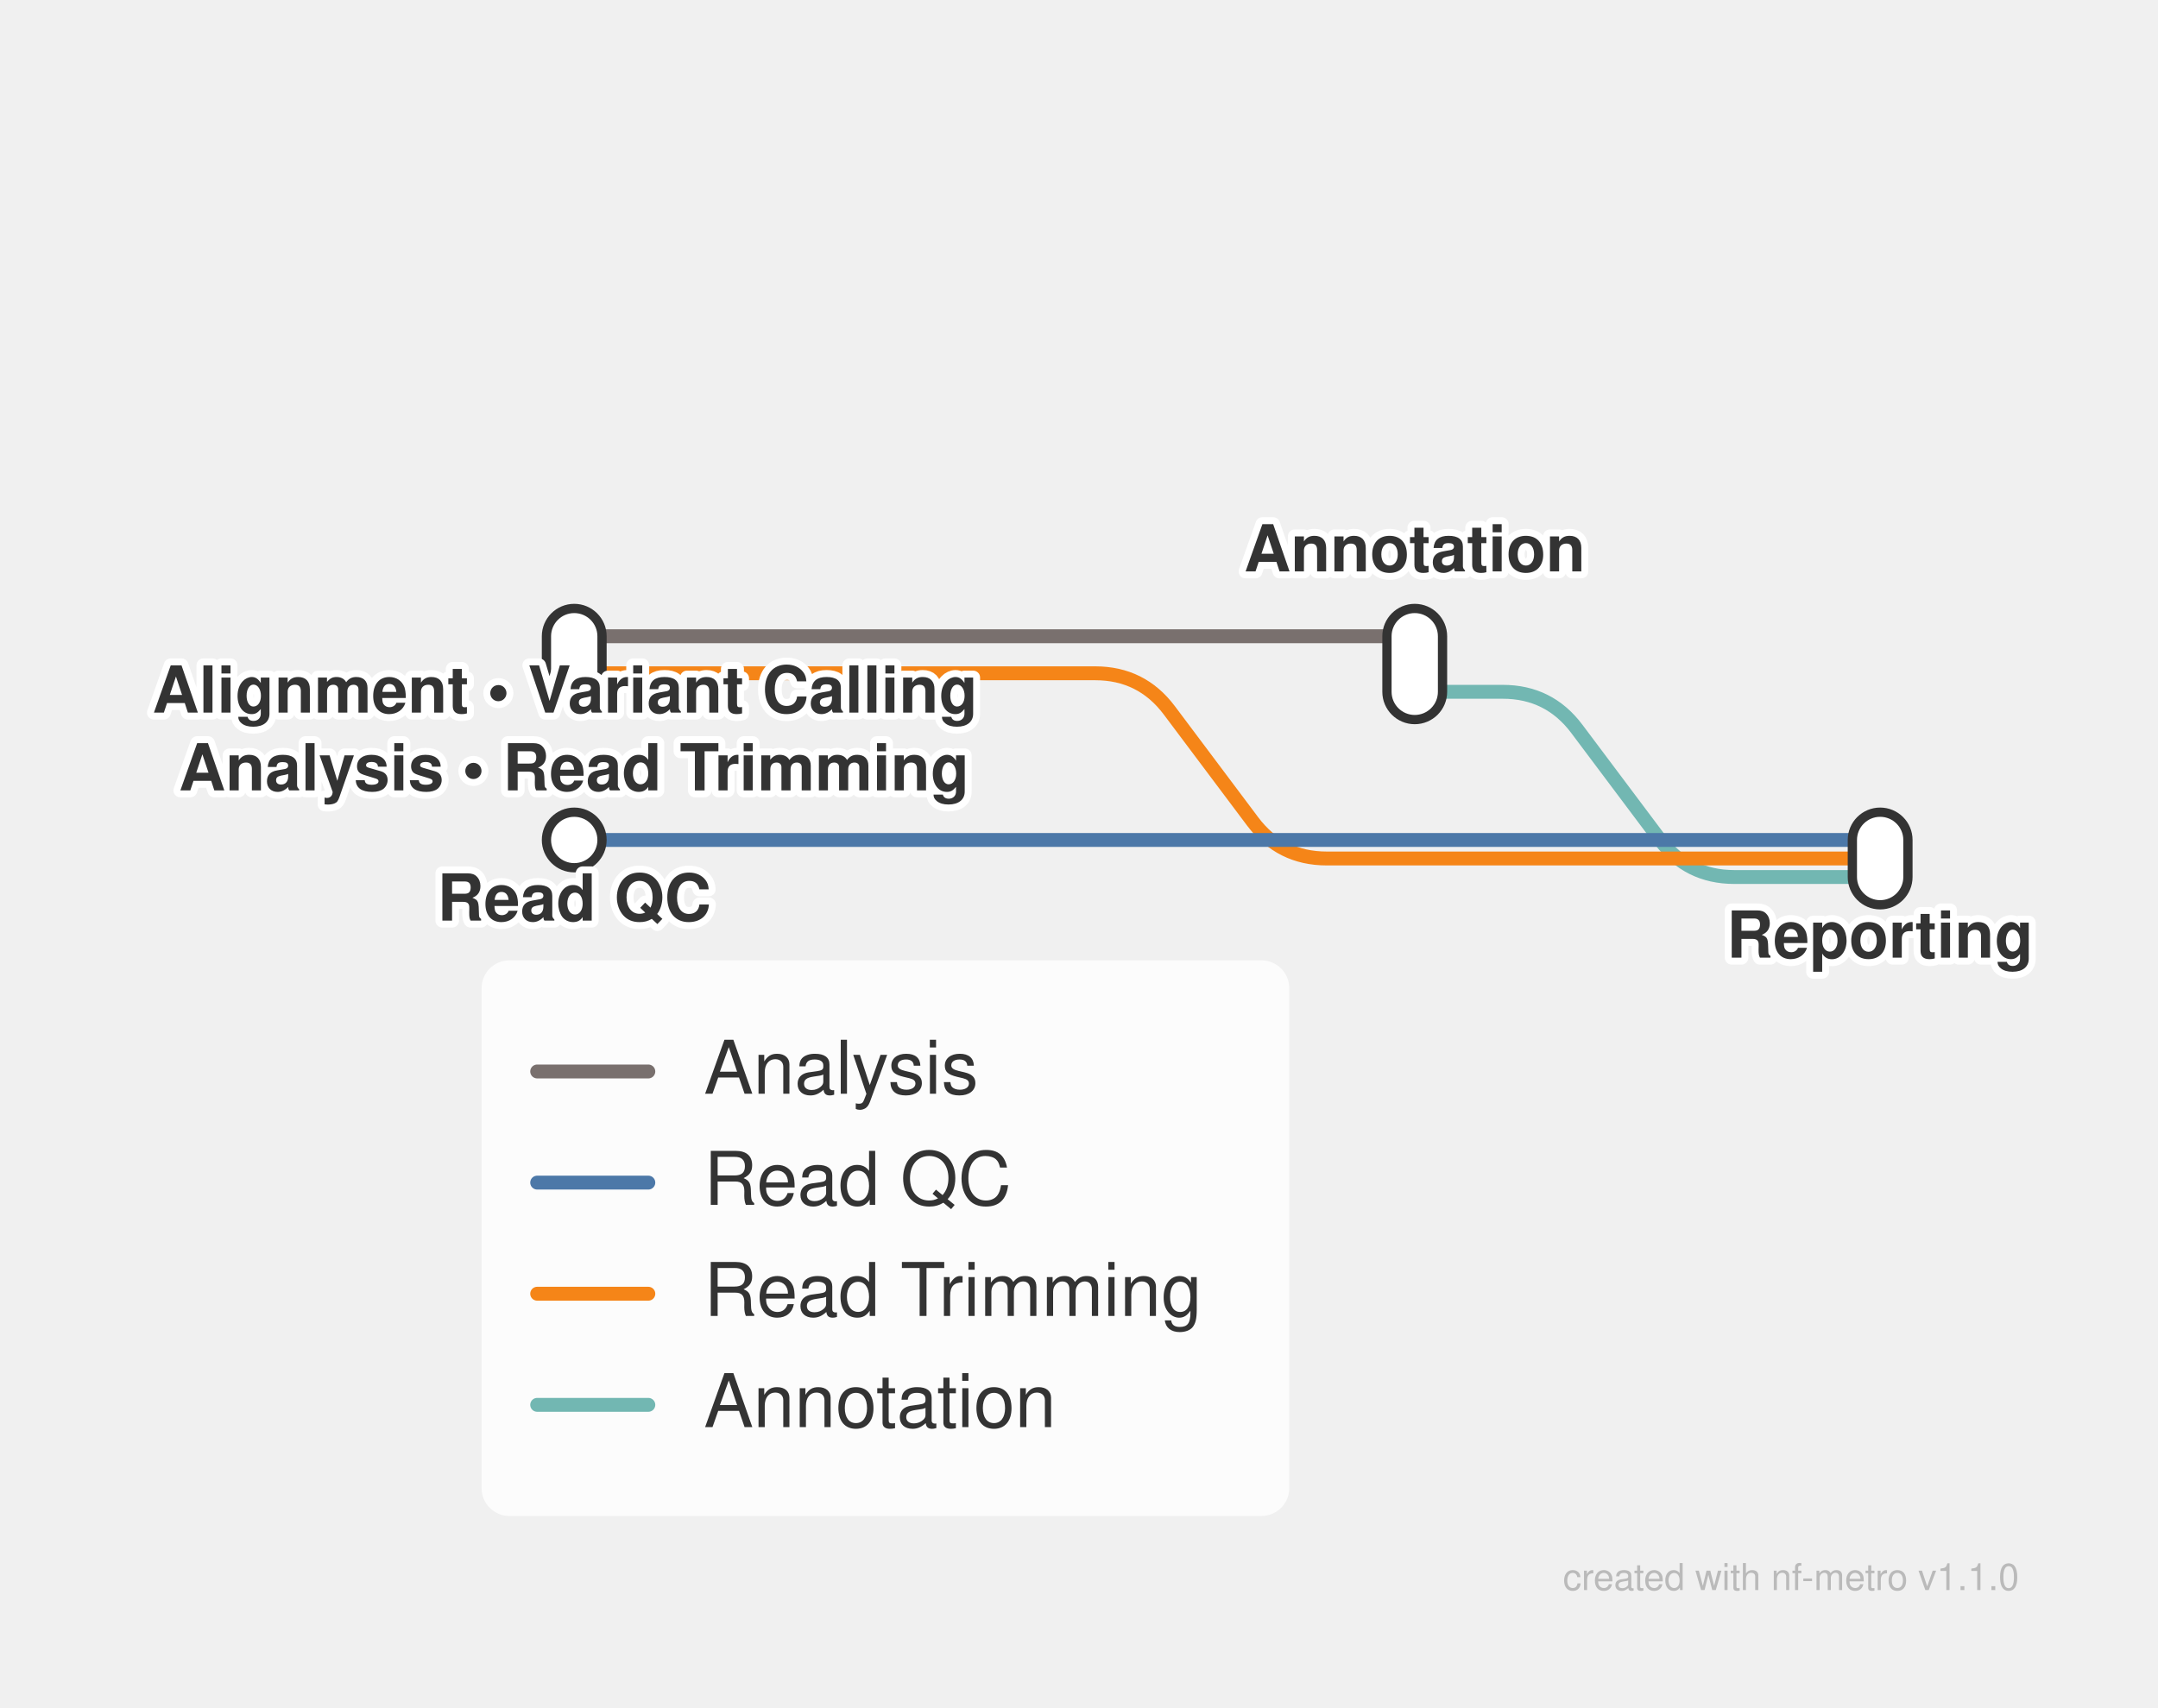
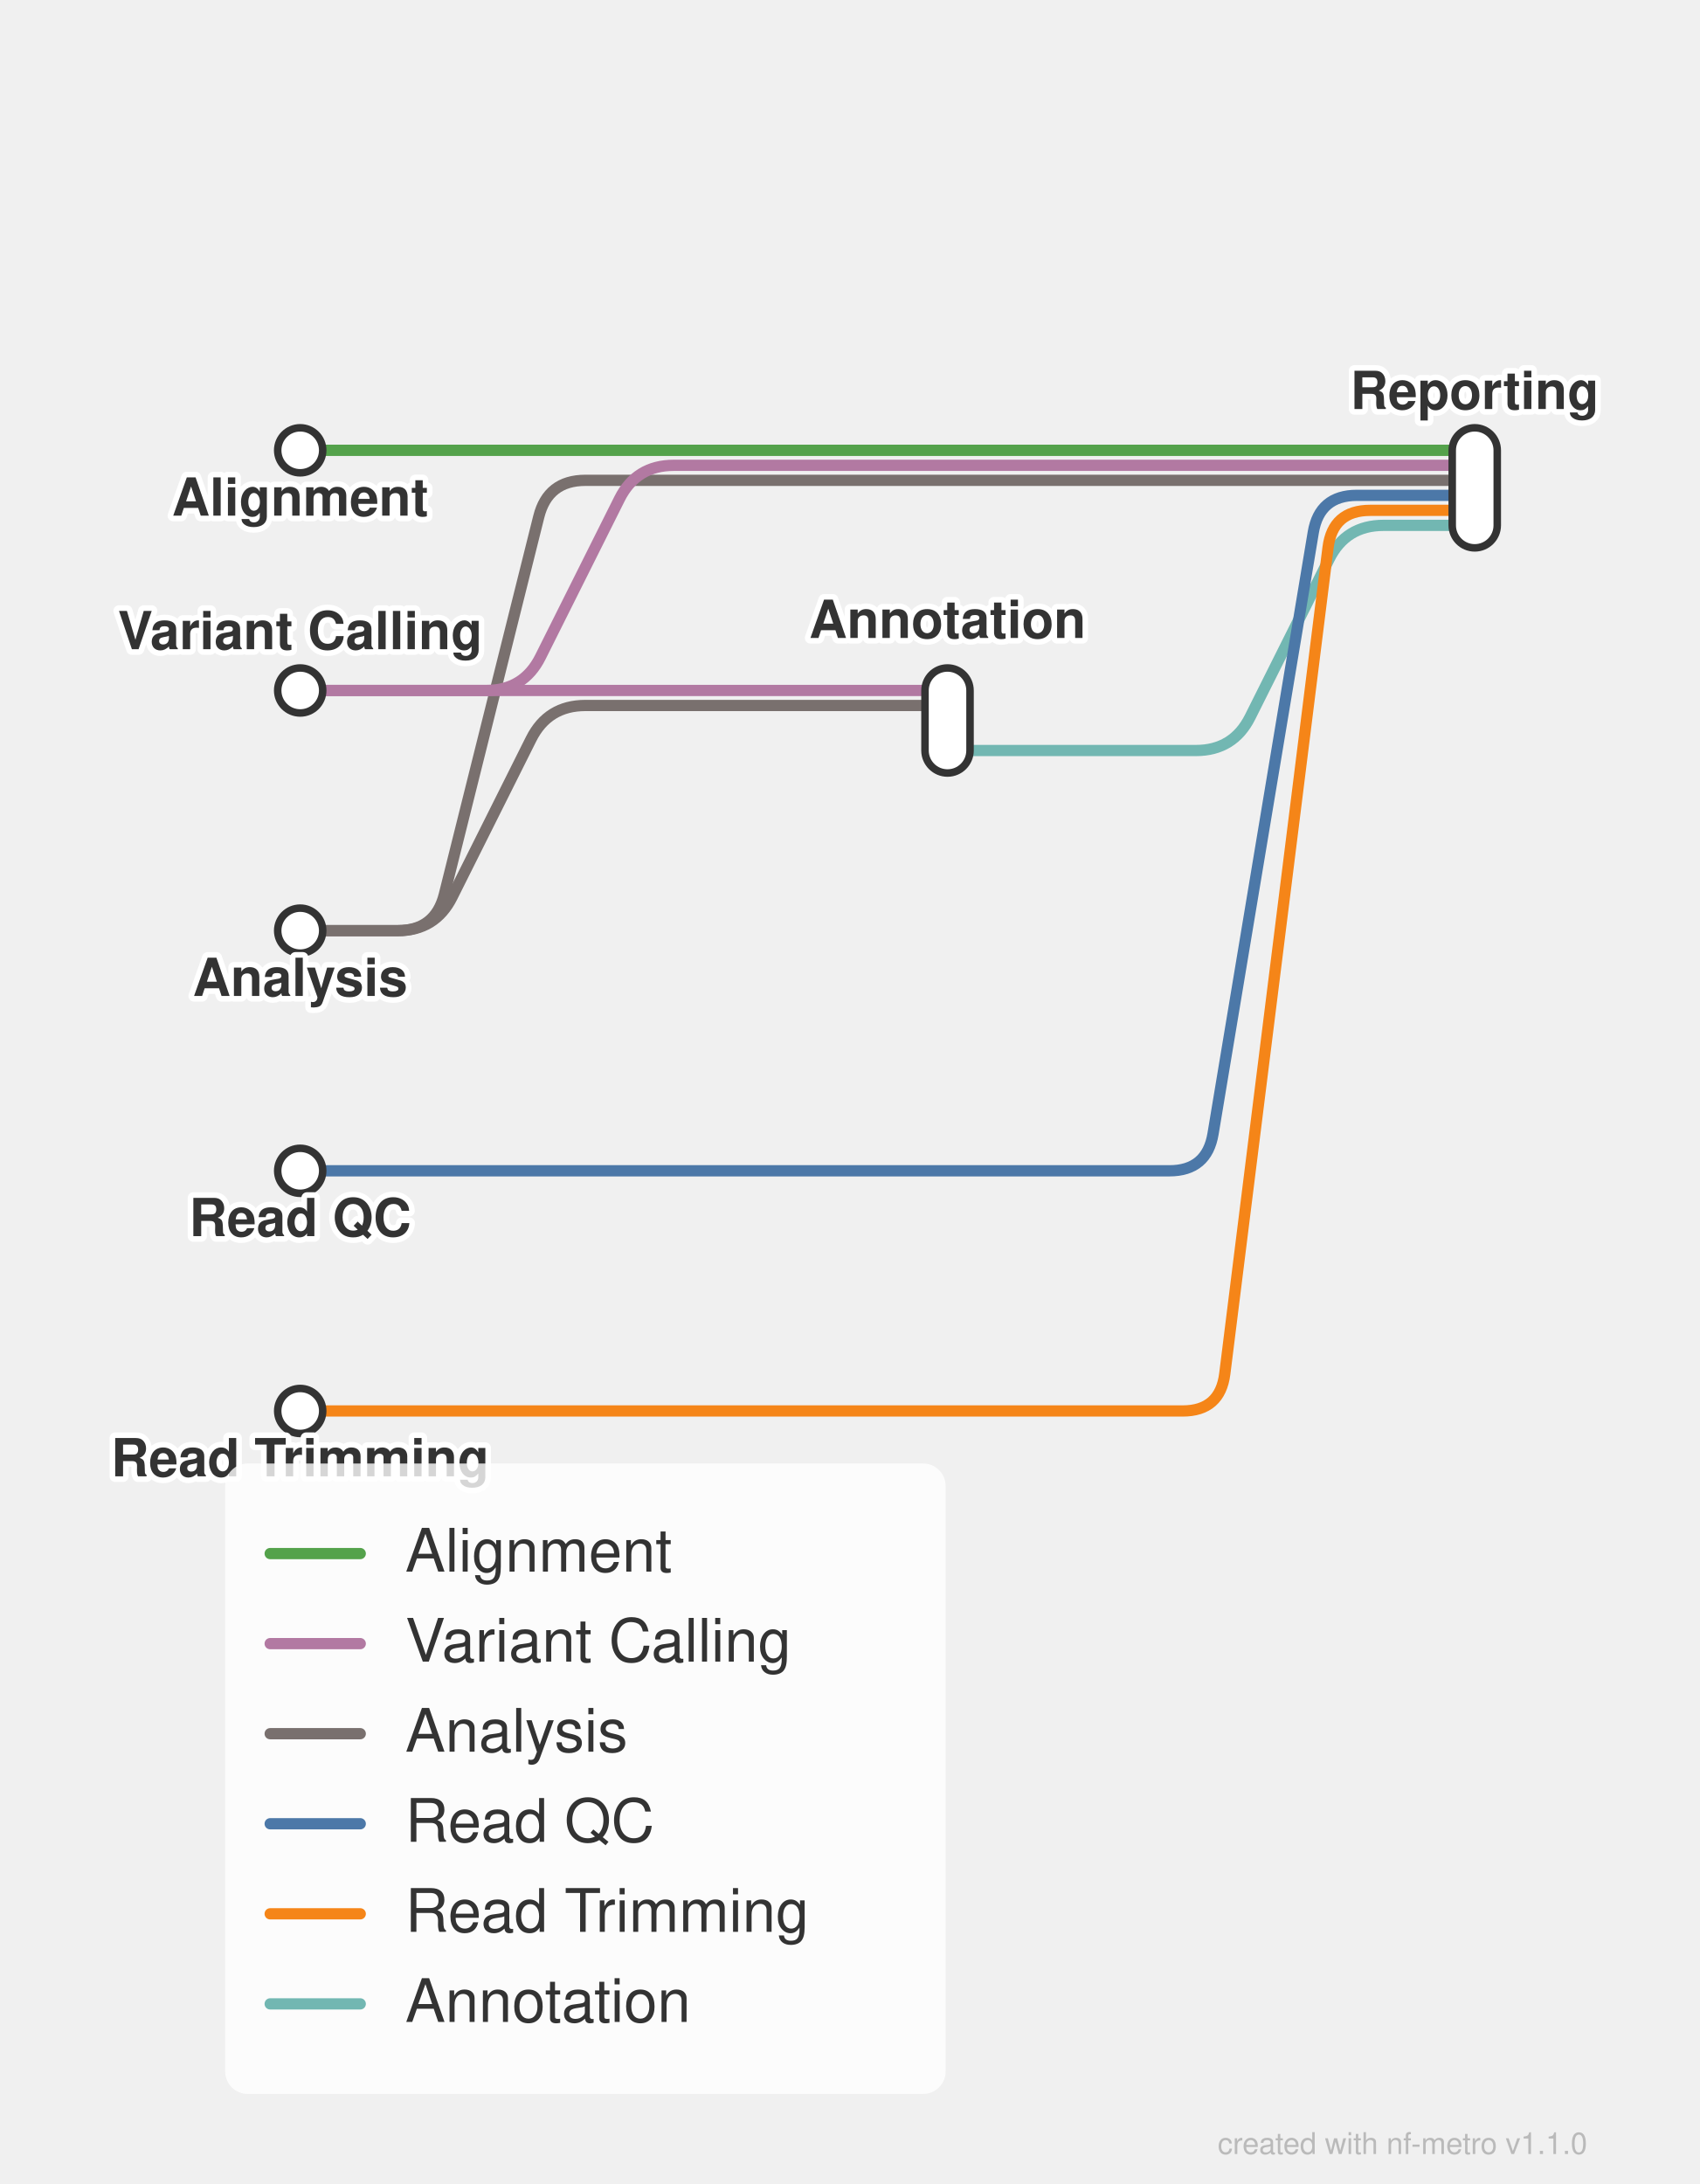
- <svg xmlns="http://www.w3.org/2000/svg" width="422" height="334" viewBox="-44 0 466 334">
+ <svg xmlns="http://www.w3.org/2000/svg" width="453" height="582" viewBox="0 0 453 582">
  <defs>
</defs>
  <style>.nf-metro-title { fill: var(--nfm-map-title-color, #111111); }
.nf-metro-station-label { fill: var(--nfm-map-label-color, #333333); }
.nf-metro-section-box { fill: var(--nfm-map-section-fill, #ededed); stroke: var(--nfm-map-section-stroke, #e6e6e6); }
.nf-metro-section-label { fill: var(--nfm-map-section-label-color, #666666); }
.nf-metro-group-label { fill: var(--nfm-map-section-label-color, #666666); }
.nf-metro-group-underline { stroke: var(--nfm-map-section-label-color, #666666); }
.nf-metro-legend-bg { fill: var(--nfm-map-legend-bg, rgba(255, 255, 255, 0.8)); }
.nf-metro-legend-text { fill: var(--nfm-map-legend-text-color, #333333); }
.nf-metro-marker-stroke { stroke: var(--nfm-map-marker-stroke, #333333); }
.nf-metro-label-halo { fill: var(--nfm-map-bg, #ffffff); stroke: var(--nfm-map-bg, #ffffff); }</style>
  <style>@media (prefers-color-scheme: dark) {
    .nf-metro-section-label { fill: #d0d0d0; }
    .nf-metro-section-num-circle { fill: #777777; }
    .nf-metro-title { fill: #ffffff; }
}
</style>
-   <path d="M261.5,132.0 L280.5,132.0 Q290.5,132.0,296.5,140.0 L314.5,164.0 Q320.5,172.0,330.5,172.0 L362.0,172.0" stroke="#72B7B2" stroke-width="3.0" fill="none" stroke-linecap="round" stroke-linejoin="round" class="metro-line-annotate" data-line-id="annotate" />
-   <path d="M80.0,128.0 L192.5,128.0 Q202.5,128.0,208.5,136.0 L226.5,160.0 Q232.5,168.0,242.5,168.0 L362.0,168.0" stroke="#F58518" stroke-width="3.0" fill="none" stroke-linecap="round" stroke-linejoin="round" class="metro-line-trim" data-line-id="trim" />
-   <path d="M80.0,164.0 L362.0,164.0" stroke="#4C78A8" stroke-width="3.0" stroke-linecap="round" class="metro-line-qc" data-line-id="qc" />
-   <path d="M80.0,120.0 L261.5,120.0" stroke="#79706E" stroke-width="3.0" stroke-linecap="round" class="metro-line-generic" data-line-id="generic" />
-   <g class="nf-metro-station-group" data-node-id="g_align_variant_generic_trim_generic" data-node-cx="80.0" data-node-cy="124.0" data-node-r="6.0" data-node-groups="generic,trim" data-node-w="12.0" data-node-h="20.0" data-node-rx="6.0">
-     <rect x="74.0" y="114.0" width="12.0" height="20.0" rx="6.0" ry="6.0" fill="#ffffff" stroke="#333333" stroke-width="2.0" class="nf-metro-station" data-station-id="g_align_variant_generic_trim_generic" data-station-lines="generic,trim" data-station-label="Alignment • Variant Calling Analysis • Read Trimming" />
+   <path d="M252.5,200.0 L318.679,200.0 Q328.679,200.0,333.152,191.056 L354.207,148.944 Q358.679,140.0,368.679,140.0 L393.0,140.0" stroke="#72B7B2" stroke-width="3.0" fill="none" stroke-linecap="round" stroke-linejoin="round" class="metro-line-annotate" data-line-id="annotate" />
+   <path d="M80.0,376.0 L315.148,376.0 Q325.148,376.0,326.389,366.077 L353.908,145.923 Q355.148,136.0,365.148,136.0 L393.0,136.0" stroke="#F58518" stroke-width="3.0" fill="none" stroke-linecap="round" stroke-linejoin="round" class="metro-line-trim" data-line-id="trim" />
+   <path d="M80.0,312.0 L311.617,312.0 Q321.617,312.0,323.261,302.136 L349.973,141.864 Q351.617,132.0,361.617,132.0 L393.0,132.0" stroke="#4C78A8" stroke-width="3.0" fill="none" stroke-linecap="round" stroke-linejoin="round" class="metro-line-qc" data-line-id="qc" />
+   <path d="M80.0,248.0 L106.0,248.0 Q116.0,248.0,120.472,239.056 L141.528,196.944 Q146.0,188.0,156.0,188.0 L252.5,188.0" stroke="#79706E" stroke-width="3.0" fill="none" stroke-linecap="round" stroke-linejoin="round" class="metro-line-generic" data-line-id="generic" />
+   <path d="M80.0,248.0 L106.0,248.0 Q116.0,248.0,118.425,238.299 L143.575,137.701 Q146.0,128.0,156.0,128.0 L393.0,128.0" stroke="#79706E" stroke-width="3.0" fill="none" stroke-linecap="round" stroke-linejoin="round" class="metro-line-generic" data-line-id="generic" />
+   <path d="M80.0,184.0 L252.5,184.0" stroke="#B279A2" stroke-width="3.0" stroke-linecap="round" class="metro-line-variant" data-line-id="variant" />
+   <path d="M80.0,184.0 L129.555,184.0 Q139.555,184.0,144.027,175.056 L165.083,132.944 Q169.555,124.0,179.555,124.0 L393.0,124.0" stroke="#B279A2" stroke-width="3.0" fill="none" stroke-linecap="round" stroke-linejoin="round" class="metro-line-variant" data-line-id="variant" />
+   <path d="M80.0,120.0 L393.0,120.0" stroke="#54A24B" stroke-width="3.0" stroke-linecap="round" class="metro-line-align" data-line-id="align" />
+   <g class="nf-metro-station-group" data-node-id="g_align_variant_generic_trim_generic" data-node-cx="80.0" data-node-cy="248.0" data-node-r="6.0" data-node-groups="generic" data-node-w="12.0" data-node-h="12.0" data-node-rx="6.0">
+     <rect x="74.0" y="242.0" width="12.0" height="12.0" rx="6.0" ry="6.0" fill="#ffffff" stroke="#333333" stroke-width="2.0" class="nf-metro-station" data-station-id="g_align_variant_generic_trim_generic" data-station-lines="generic" data-station-label="Analysis" />
  </g>
-   <g class="nf-metro-station-group" data-node-id="g_qc_qc" data-node-cx="80.0" data-node-cy="164.0" data-node-r="6.0" data-node-groups="qc" data-node-w="12.0" data-node-h="12.0" data-node-rx="6.0">
-     <rect x="74.0" y="158.0" width="12.0" height="12.0" rx="6.0" ry="6.0" fill="#ffffff" stroke="#333333" stroke-width="2.0" class="nf-metro-station" data-station-id="g_qc_qc" data-station-lines="qc" data-station-label="Read QC" />
+   <g class="nf-metro-station-group" data-node-id="g_align_variant_generic_trim_trim" data-node-cx="80.0" data-node-cy="376.0" data-node-r="6.0" data-node-groups="trim" data-node-w="12.0" data-node-h="12.0" data-node-rx="6.0">
+     <rect x="74.0" y="370.0" width="12.0" height="12.0" rx="6.0" ry="6.0" fill="#ffffff" stroke="#333333" stroke-width="2.0" class="nf-metro-station" data-station-id="g_align_variant_generic_trim_trim" data-station-lines="trim" data-station-label="Read Trimming" />
  </g>
-   <g class="nf-metro-station-group" data-node-id="g_annotate_annotate" data-node-cx="261.5" data-node-cy="126.0" data-node-r="6.0" data-node-groups="annotate,generic" data-node-w="12.0" data-node-h="24.0" data-node-rx="6.0">
-     <rect x="255.5" y="114.0" width="12.0" height="24.0" rx="6.0" ry="6.0" fill="#ffffff" stroke="#333333" stroke-width="2.0" class="nf-metro-station" data-station-id="g_annotate_annotate" data-station-lines="annotate,generic" data-station-label="Annotation" />
+   <g class="nf-metro-station-group" data-node-id="g_align_variant_generic_trim_align" data-node-cx="80.0" data-node-cy="120.0" data-node-r="6.0" data-node-groups="align" data-node-w="12.0" data-node-h="12.0" data-node-rx="6.0">
+     <rect x="74.0" y="114.0" width="12.0" height="12.0" rx="6.0" ry="6.0" fill="#ffffff" stroke="#333333" stroke-width="2.0" class="nf-metro-station" data-station-id="g_align_variant_generic_trim_align" data-station-lines="align" data-station-label="Alignment" />
  </g>
-   <g class="nf-metro-station-group" data-node-id="g_report_generic" data-node-cx="362.0" data-node-cy="168.0" data-node-r="6.0" data-node-groups="annotate,qc,trim" data-node-w="12.0" data-node-h="20.0" data-node-rx="6.0">
-     <rect x="356.0" y="158.0" width="12.0" height="20.0" rx="6.0" ry="6.0" fill="#ffffff" stroke="#333333" stroke-width="2.0" class="nf-metro-station" data-station-id="g_report_generic" data-station-lines="annotate,qc,trim" data-station-label="Reporting" />
+   <g class="nf-metro-station-group" data-node-id="g_align_variant_generic_trim_variant" data-node-cx="80.0" data-node-cy="184.0" data-node-r="6.0" data-node-groups="variant" data-node-w="12.0" data-node-h="12.0" data-node-rx="6.0">
+     <rect x="74.0" y="178.0" width="12.0" height="12.0" rx="6.0" ry="6.0" fill="#ffffff" stroke="#333333" stroke-width="2.0" class="nf-metro-station" data-station-id="g_align_variant_generic_trim_variant" data-station-lines="variant" data-station-label="Variant Calling" />
  </g>
-   <text x="80.0" y="130.08" font-size="14.0" fill="#ffffff" stroke="#ffffff" stroke-width="3.0" stroke-linejoin="round" font-family="'Helvetica Neue', Helvetica, Arial, sans-serif" font-weight="bold" aria-hidden="true" class="nf-metro-label-halo" text-anchor="middle" dominant-baseline="hanging">
-     <tspan x="80.0" dy="0em">Alignment • Variant Calling</tspan>
-     <tspan x="80.0" dy="1.2em">Analysis • Read Trimming</tspan>
-   </text>
-   <text x="80.0" y="130.08" font-size="14.0" fill="#333333" font-family="'Helvetica Neue', Helvetica, Arial, sans-serif" font-weight="bold" text-anchor="middle" dominant-baseline="hanging" data-station-id="g_align_variant_generic_trim_generic" class="nf-metro-station-label">
-     <tspan x="80.0" dy="0em">Alignment • Variant Calling</tspan>
-     <tspan x="80.0" dy="1.2em">Analysis • Read Trimming</tspan>
-   </text>
-   <text x="80.0" y="175.0" font-size="14.0" fill="#ffffff" stroke="#ffffff" stroke-width="3.0" stroke-linejoin="round" font-family="'Helvetica Neue', Helvetica, Arial, sans-serif" font-weight="bold" aria-hidden="true" class="nf-metro-label-halo" text-anchor="middle" dominant-baseline="hanging">Read QC</text>
-   <text x="80.0" y="175.0" font-size="14.0" fill="#333333" font-family="'Helvetica Neue', Helvetica, Arial, sans-serif" font-weight="bold" text-anchor="middle" dominant-baseline="hanging" data-station-id="g_qc_qc" class="nf-metro-station-label">Read QC</text>
-   <text x="261.5" y="106.0" font-size="14.0" fill="#ffffff" stroke="#ffffff" stroke-width="3.0" stroke-linejoin="round" font-family="'Helvetica Neue', Helvetica, Arial, sans-serif" font-weight="bold" aria-hidden="true" class="nf-metro-label-halo" text-anchor="middle" dominant-baseline="auto">Annotation</text>
-   <text x="261.5" y="106.0" font-size="14.0" fill="#333333" font-family="'Helvetica Neue', Helvetica, Arial, sans-serif" font-weight="bold" text-anchor="middle" dominant-baseline="auto" data-station-id="g_annotate_annotate" class="nf-metro-station-label">Annotation</text>
-   <text x="362.0" y="183.0" font-size="14.0" fill="#ffffff" stroke="#ffffff" stroke-width="3.0" stroke-linejoin="round" font-family="'Helvetica Neue', Helvetica, Arial, sans-serif" font-weight="bold" aria-hidden="true" class="nf-metro-label-halo" text-anchor="middle" dominant-baseline="hanging">Reporting</text>
-   <text x="362.0" y="183.0" font-size="14.0" fill="#333333" font-family="'Helvetica Neue', Helvetica, Arial, sans-serif" font-weight="bold" text-anchor="middle" dominant-baseline="hanging" data-station-id="g_report_generic" class="nf-metro-station-label">Reporting</text>
-   <rect x="60.0" y="190.0" width="174.4" height="120.0" rx="6" ry="6" fill="rgba(255, 255, 255, 0.8)" class="nf-metro-legend-bg" />
-   <path d="M72.0,214.0 L96.0,214.0" stroke="#79706E" stroke-width="3.0" stroke-linecap="round" />
-   <text x="108.0" y="214.0" font-size="16.0" fill="#333333" font-family="'Helvetica Neue', Helvetica, Arial, sans-serif" dy="0.3em" class="nf-metro-legend-text">Analysis</text>
-   <path d="M72.0,238.0 L96.0,238.0" stroke="#4C78A8" stroke-width="3.0" stroke-linecap="round" />
-   <text x="108.0" y="238.0" font-size="16.0" fill="#333333" font-family="'Helvetica Neue', Helvetica, Arial, sans-serif" dy="0.3em" class="nf-metro-legend-text">Read QC</text>
-   <path d="M72.0,262.0 L96.0,262.0" stroke="#F58518" stroke-width="3.0" stroke-linecap="round" />
-   <text x="108.0" y="262.0" font-size="16.0" fill="#333333" font-family="'Helvetica Neue', Helvetica, Arial, sans-serif" dy="0.3em" class="nf-metro-legend-text">Read Trimming</text>
-   <path d="M72.0,286.0 L96.0,286.0" stroke="#72B7B2" stroke-width="3.0" stroke-linecap="round" />
-   <text x="108.0" y="286.0" font-size="16.0" fill="#333333" font-family="'Helvetica Neue', Helvetica, Arial, sans-serif" dy="0.3em" class="nf-metro-legend-text">Annotation</text>
-   <text x="392.0" y="326.0" font-size="8" fill="rgba(150, 150, 150, 0.6)" font-family="'Helvetica Neue', Helvetica, Arial, sans-serif" text-anchor="end">created with nf-metro v1.1.0</text>
+   <g class="nf-metro-station-group" data-node-id="g_qc_qc" data-node-cx="80.0" data-node-cy="312.0" data-node-r="6.0" data-node-groups="qc" data-node-w="12.0" data-node-h="12.0" data-node-rx="6.0">
+     <rect x="74.0" y="306.0" width="12.0" height="12.0" rx="6.0" ry="6.0" fill="#ffffff" stroke="#333333" stroke-width="2.0" class="nf-metro-station" data-station-id="g_qc_qc" data-station-lines="qc" data-station-label="Read QC" />
+   </g>
+   <g class="nf-metro-station-group" data-node-id="g_annotate_annotate" data-node-cx="252.5" data-node-cy="192.0" data-node-r="6.0" data-node-groups="annotate,generic,variant" data-node-w="12.0" data-node-h="28.0" data-node-rx="6.0">
+     <rect x="246.5" y="178.0" width="12.0" height="28.0" rx="6.0" ry="6.0" fill="#ffffff" stroke="#333333" stroke-width="2.0" class="nf-metro-station" data-station-id="g_annotate_annotate" data-station-lines="annotate,generic,variant" data-station-label="Annotation" />
+   </g>
+   <g class="nf-metro-station-group" data-node-id="g_report_generic" data-node-cx="393.0" data-node-cy="130.0" data-node-r="6.0" data-node-groups="align,annotate,generic,qc,trim,variant" data-node-w="12.0" data-node-h="32.0" data-node-rx="6.0">
+     <rect x="387.0" y="114.0" width="12.0" height="32.0" rx="6.0" ry="6.0" fill="#ffffff" stroke="#333333" stroke-width="2.0" class="nf-metro-station" data-station-id="g_report_generic" data-station-lines="align,annotate,generic,qc,trim,variant" data-station-label="Reporting" />
+   </g>
+   <text x="80.0" y="131.0" font-size="14.0" fill="#ffffff" stroke="#ffffff" stroke-width="3.0" stroke-linejoin="round" font-family="'Helvetica Neue', Helvetica, Arial, sans-serif" font-weight="bold" aria-hidden="true" class="nf-metro-label-halo" text-anchor="middle" dominant-baseline="hanging">Alignment</text>
+   <text x="80.0" y="131.0" font-size="14.0" fill="#333333" font-family="'Helvetica Neue', Helvetica, Arial, sans-serif" font-weight="bold" text-anchor="middle" dominant-baseline="hanging" data-station-id="g_align_variant_generic_trim_align" class="nf-metro-station-label">Alignment</text>
+   <text x="80.0" y="173.0" font-size="14.0" fill="#ffffff" stroke="#ffffff" stroke-width="3.0" stroke-linejoin="round" font-family="'Helvetica Neue', Helvetica, Arial, sans-serif" font-weight="bold" aria-hidden="true" class="nf-metro-label-halo" text-anchor="middle" dominant-baseline="auto">Variant Calling</text>
+   <text x="80.0" y="173.0" font-size="14.0" fill="#333333" font-family="'Helvetica Neue', Helvetica, Arial, sans-serif" font-weight="bold" text-anchor="middle" dominant-baseline="auto" data-station-id="g_align_variant_generic_trim_variant" class="nf-metro-station-label">Variant Calling</text>
+   <text x="80.0" y="259.0" font-size="14.0" fill="#ffffff" stroke="#ffffff" stroke-width="3.0" stroke-linejoin="round" font-family="'Helvetica Neue', Helvetica, Arial, sans-serif" font-weight="bold" aria-hidden="true" class="nf-metro-label-halo" text-anchor="middle" dominant-baseline="hanging">Analysis</text>
+   <text x="80.0" y="259.0" font-size="14.0" fill="#333333" font-family="'Helvetica Neue', Helvetica, Arial, sans-serif" font-weight="bold" text-anchor="middle" dominant-baseline="hanging" data-station-id="g_align_variant_generic_trim_generic" class="nf-metro-station-label">Analysis</text>
+   <text x="80.0" y="323.0" font-size="14.0" fill="#ffffff" stroke="#ffffff" stroke-width="3.0" stroke-linejoin="round" font-family="'Helvetica Neue', Helvetica, Arial, sans-serif" font-weight="bold" aria-hidden="true" class="nf-metro-label-halo" text-anchor="middle" dominant-baseline="hanging">Read QC</text>
+   <text x="80.0" y="323.0" font-size="14.0" fill="#333333" font-family="'Helvetica Neue', Helvetica, Arial, sans-serif" font-weight="bold" text-anchor="middle" dominant-baseline="hanging" data-station-id="g_qc_qc" class="nf-metro-station-label">Read QC</text>
+   <text x="80.0" y="387.0" font-size="14.0" fill="#ffffff" stroke="#ffffff" stroke-width="3.0" stroke-linejoin="round" font-family="'Helvetica Neue', Helvetica, Arial, sans-serif" font-weight="bold" aria-hidden="true" class="nf-metro-label-halo" text-anchor="middle" dominant-baseline="hanging">Read Trimming</text>
+   <text x="80.0" y="387.0" font-size="14.0" fill="#333333" font-family="'Helvetica Neue', Helvetica, Arial, sans-serif" font-weight="bold" text-anchor="middle" dominant-baseline="hanging" data-station-id="g_align_variant_generic_trim_trim" class="nf-metro-station-label">Read Trimming</text>
+   <text x="252.5" y="170.0" font-size="14.0" fill="#ffffff" stroke="#ffffff" stroke-width="3.0" stroke-linejoin="round" font-family="'Helvetica Neue', Helvetica, Arial, sans-serif" font-weight="bold" aria-hidden="true" class="nf-metro-label-halo" text-anchor="middle" dominant-baseline="auto">Annotation</text>
+   <text x="252.5" y="170.0" font-size="14.0" fill="#333333" font-family="'Helvetica Neue', Helvetica, Arial, sans-serif" font-weight="bold" text-anchor="middle" dominant-baseline="auto" data-station-id="g_annotate_annotate" class="nf-metro-station-label">Annotation</text>
+   <text x="393.0" y="109.0" font-size="14.0" fill="#ffffff" stroke="#ffffff" stroke-width="3.0" stroke-linejoin="round" font-family="'Helvetica Neue', Helvetica, Arial, sans-serif" font-weight="bold" aria-hidden="true" class="nf-metro-label-halo" text-anchor="middle" dominant-baseline="auto">Reporting</text>
+   <text x="393.0" y="109.0" font-size="14.0" fill="#333333" font-family="'Helvetica Neue', Helvetica, Arial, sans-serif" font-weight="bold" text-anchor="middle" dominant-baseline="auto" data-station-id="g_report_generic" class="nf-metro-station-label">Reporting</text>
+   <rect x="60.0" y="390.0" width="192.0" height="168.0" rx="6" ry="6" fill="rgba(255, 255, 255, 0.8)" class="nf-metro-legend-bg" />
+   <path d="M72.0,414.0 L96.0,414.0" stroke="#54A24B" stroke-width="3.0" stroke-linecap="round" />
+   <text x="108.0" y="414.0" font-size="16.0" fill="#333333" font-family="'Helvetica Neue', Helvetica, Arial, sans-serif" dy="0.3em" class="nf-metro-legend-text">Alignment</text>
+   <path d="M72.0,438.0 L96.0,438.0" stroke="#B279A2" stroke-width="3.0" stroke-linecap="round" />
+   <text x="108.0" y="438.0" font-size="16.0" fill="#333333" font-family="'Helvetica Neue', Helvetica, Arial, sans-serif" dy="0.3em" class="nf-metro-legend-text">Variant Calling</text>
+   <path d="M72.0,462.0 L96.0,462.0" stroke="#79706E" stroke-width="3.0" stroke-linecap="round" />
+   <text x="108.0" y="462.0" font-size="16.0" fill="#333333" font-family="'Helvetica Neue', Helvetica, Arial, sans-serif" dy="0.3em" class="nf-metro-legend-text">Analysis</text>
+   <path d="M72.0,486.0 L96.0,486.0" stroke="#4C78A8" stroke-width="3.0" stroke-linecap="round" />
+   <text x="108.0" y="486.0" font-size="16.0" fill="#333333" font-family="'Helvetica Neue', Helvetica, Arial, sans-serif" dy="0.3em" class="nf-metro-legend-text">Read QC</text>
+   <path d="M72.0,510.0 L96.0,510.0" stroke="#F58518" stroke-width="3.0" stroke-linecap="round" />
+   <text x="108.0" y="510.0" font-size="16.0" fill="#333333" font-family="'Helvetica Neue', Helvetica, Arial, sans-serif" dy="0.3em" class="nf-metro-legend-text">Read Trimming</text>
+   <path d="M72.0,534.0 L96.0,534.0" stroke="#72B7B2" stroke-width="3.0" stroke-linecap="round" />
+   <text x="108.0" y="534.0" font-size="16.0" fill="#333333" font-family="'Helvetica Neue', Helvetica, Arial, sans-serif" dy="0.3em" class="nf-metro-legend-text">Annotation</text>
+   <text x="423.0" y="574.0" font-size="8" fill="rgba(150, 150, 150, 0.6)" font-family="'Helvetica Neue', Helvetica, Arial, sans-serif" text-anchor="end">created with nf-metro v1.1.0</text>
</svg>
